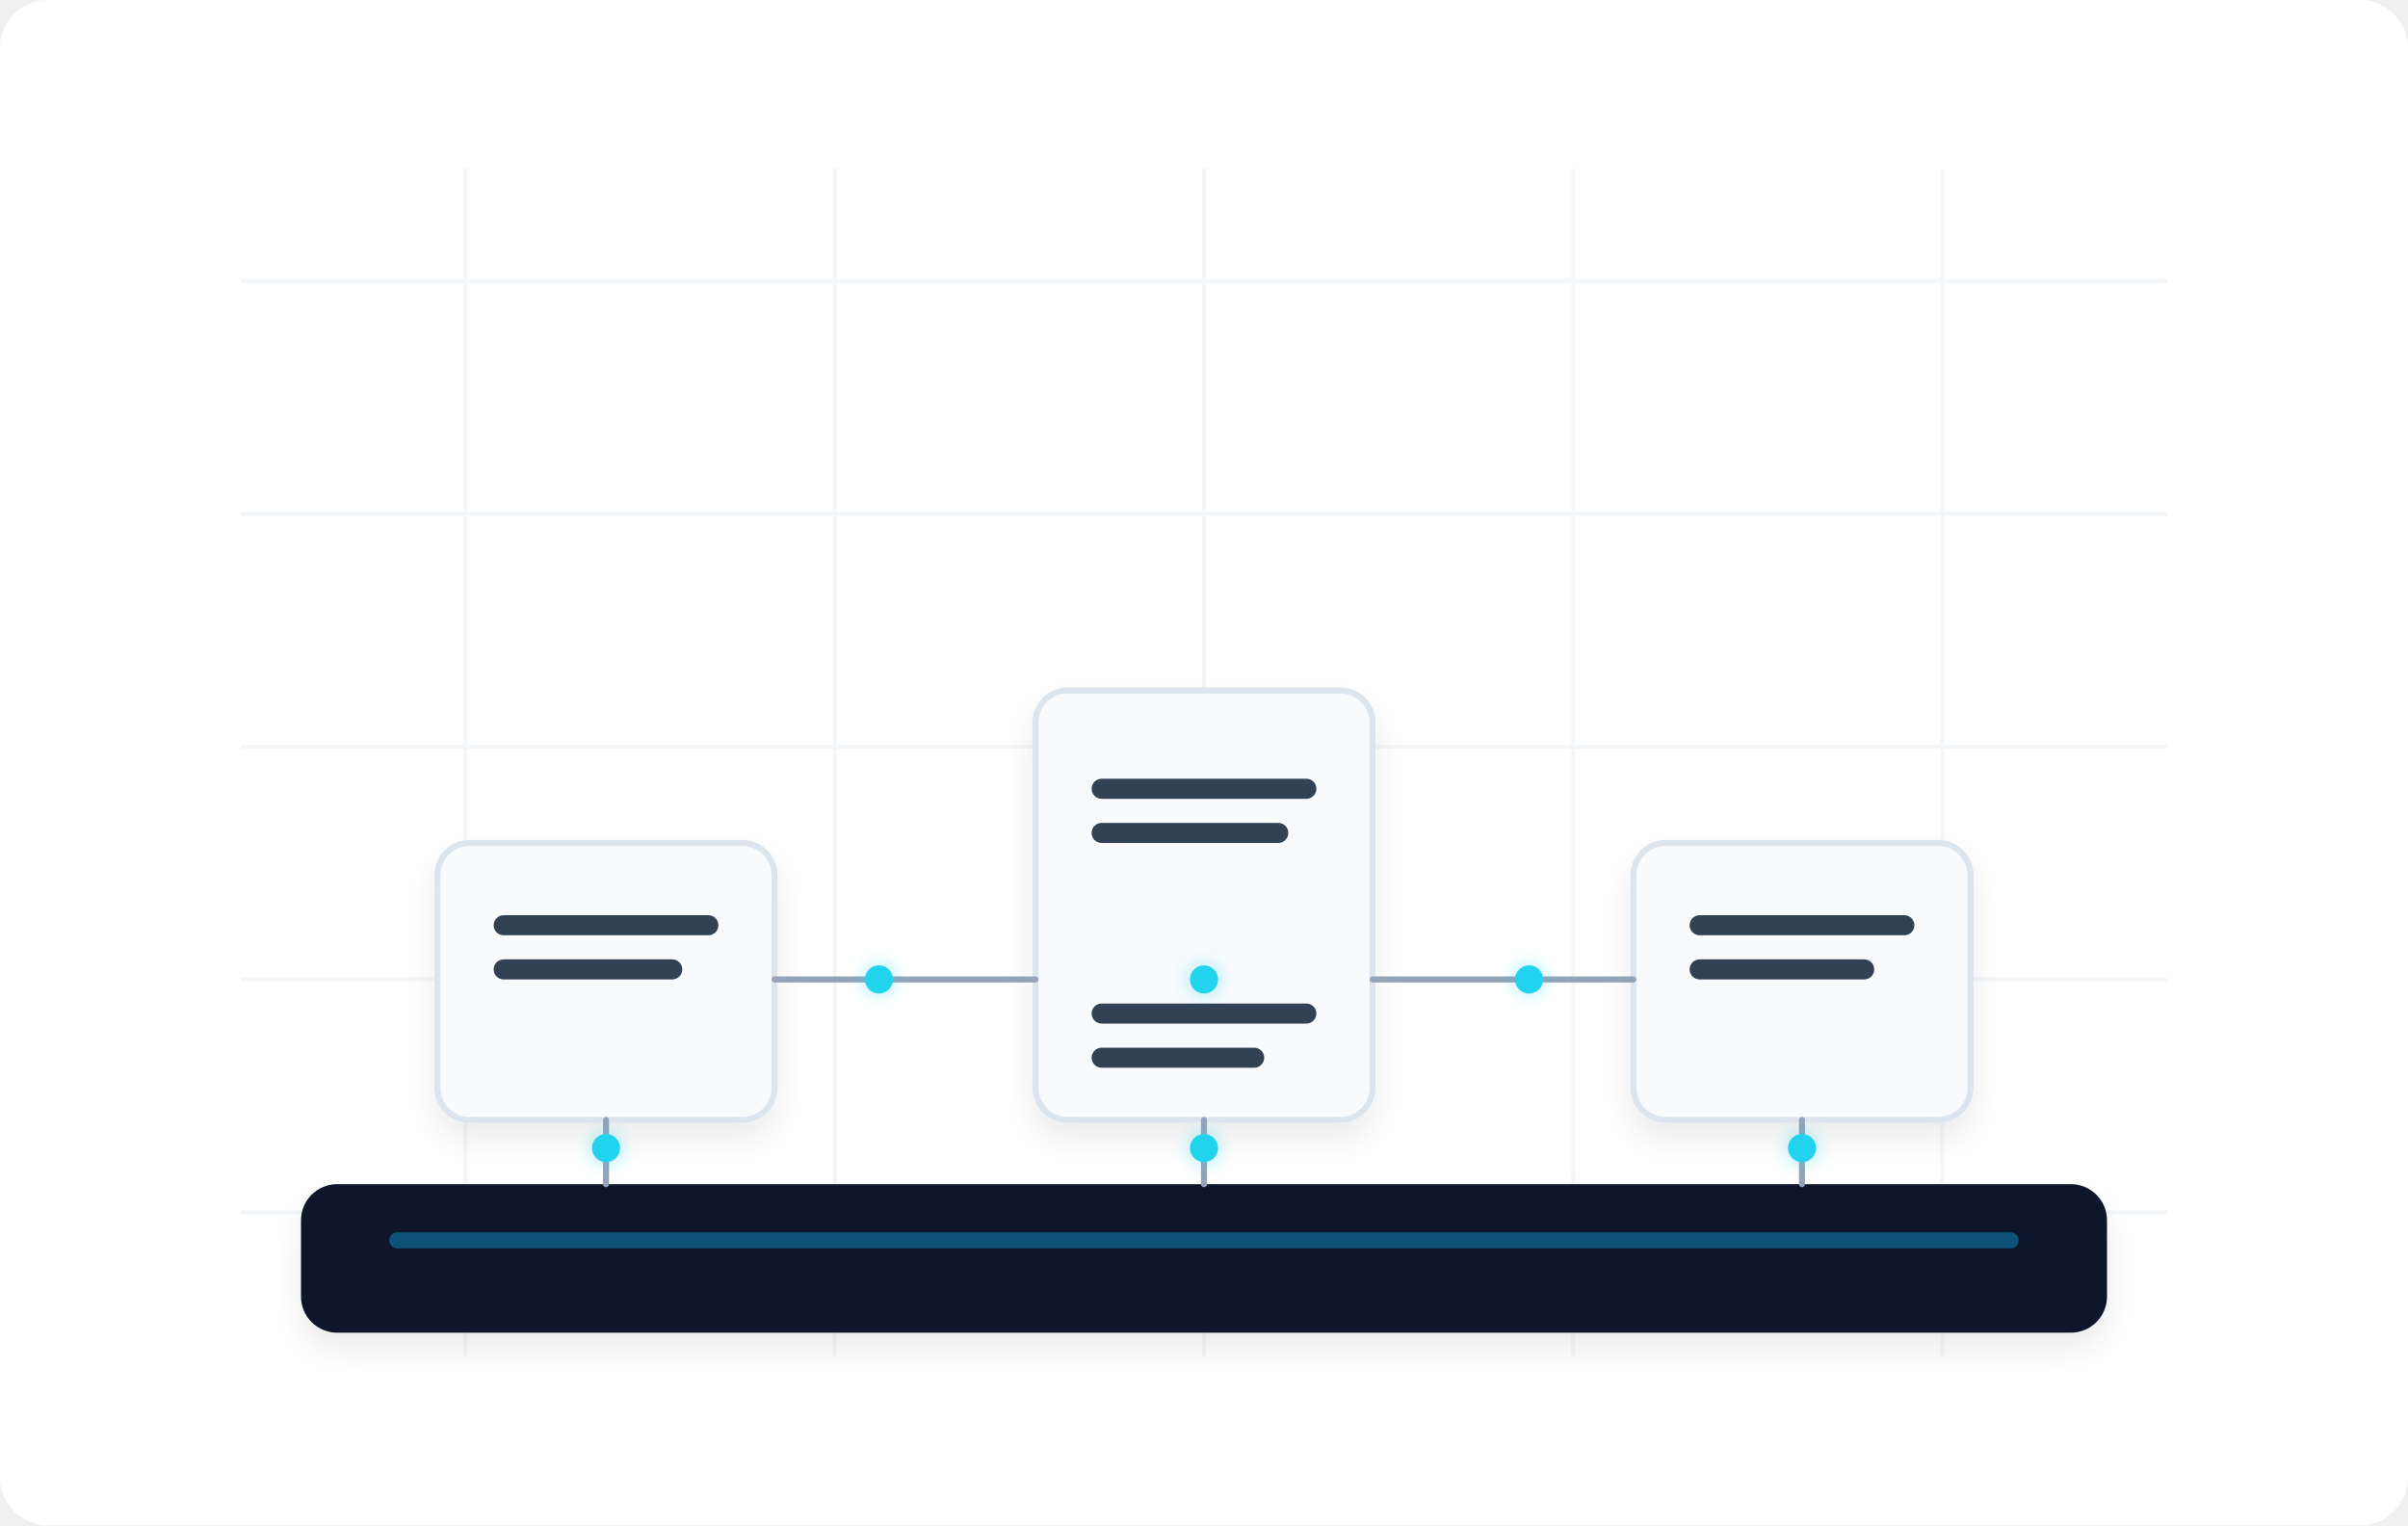
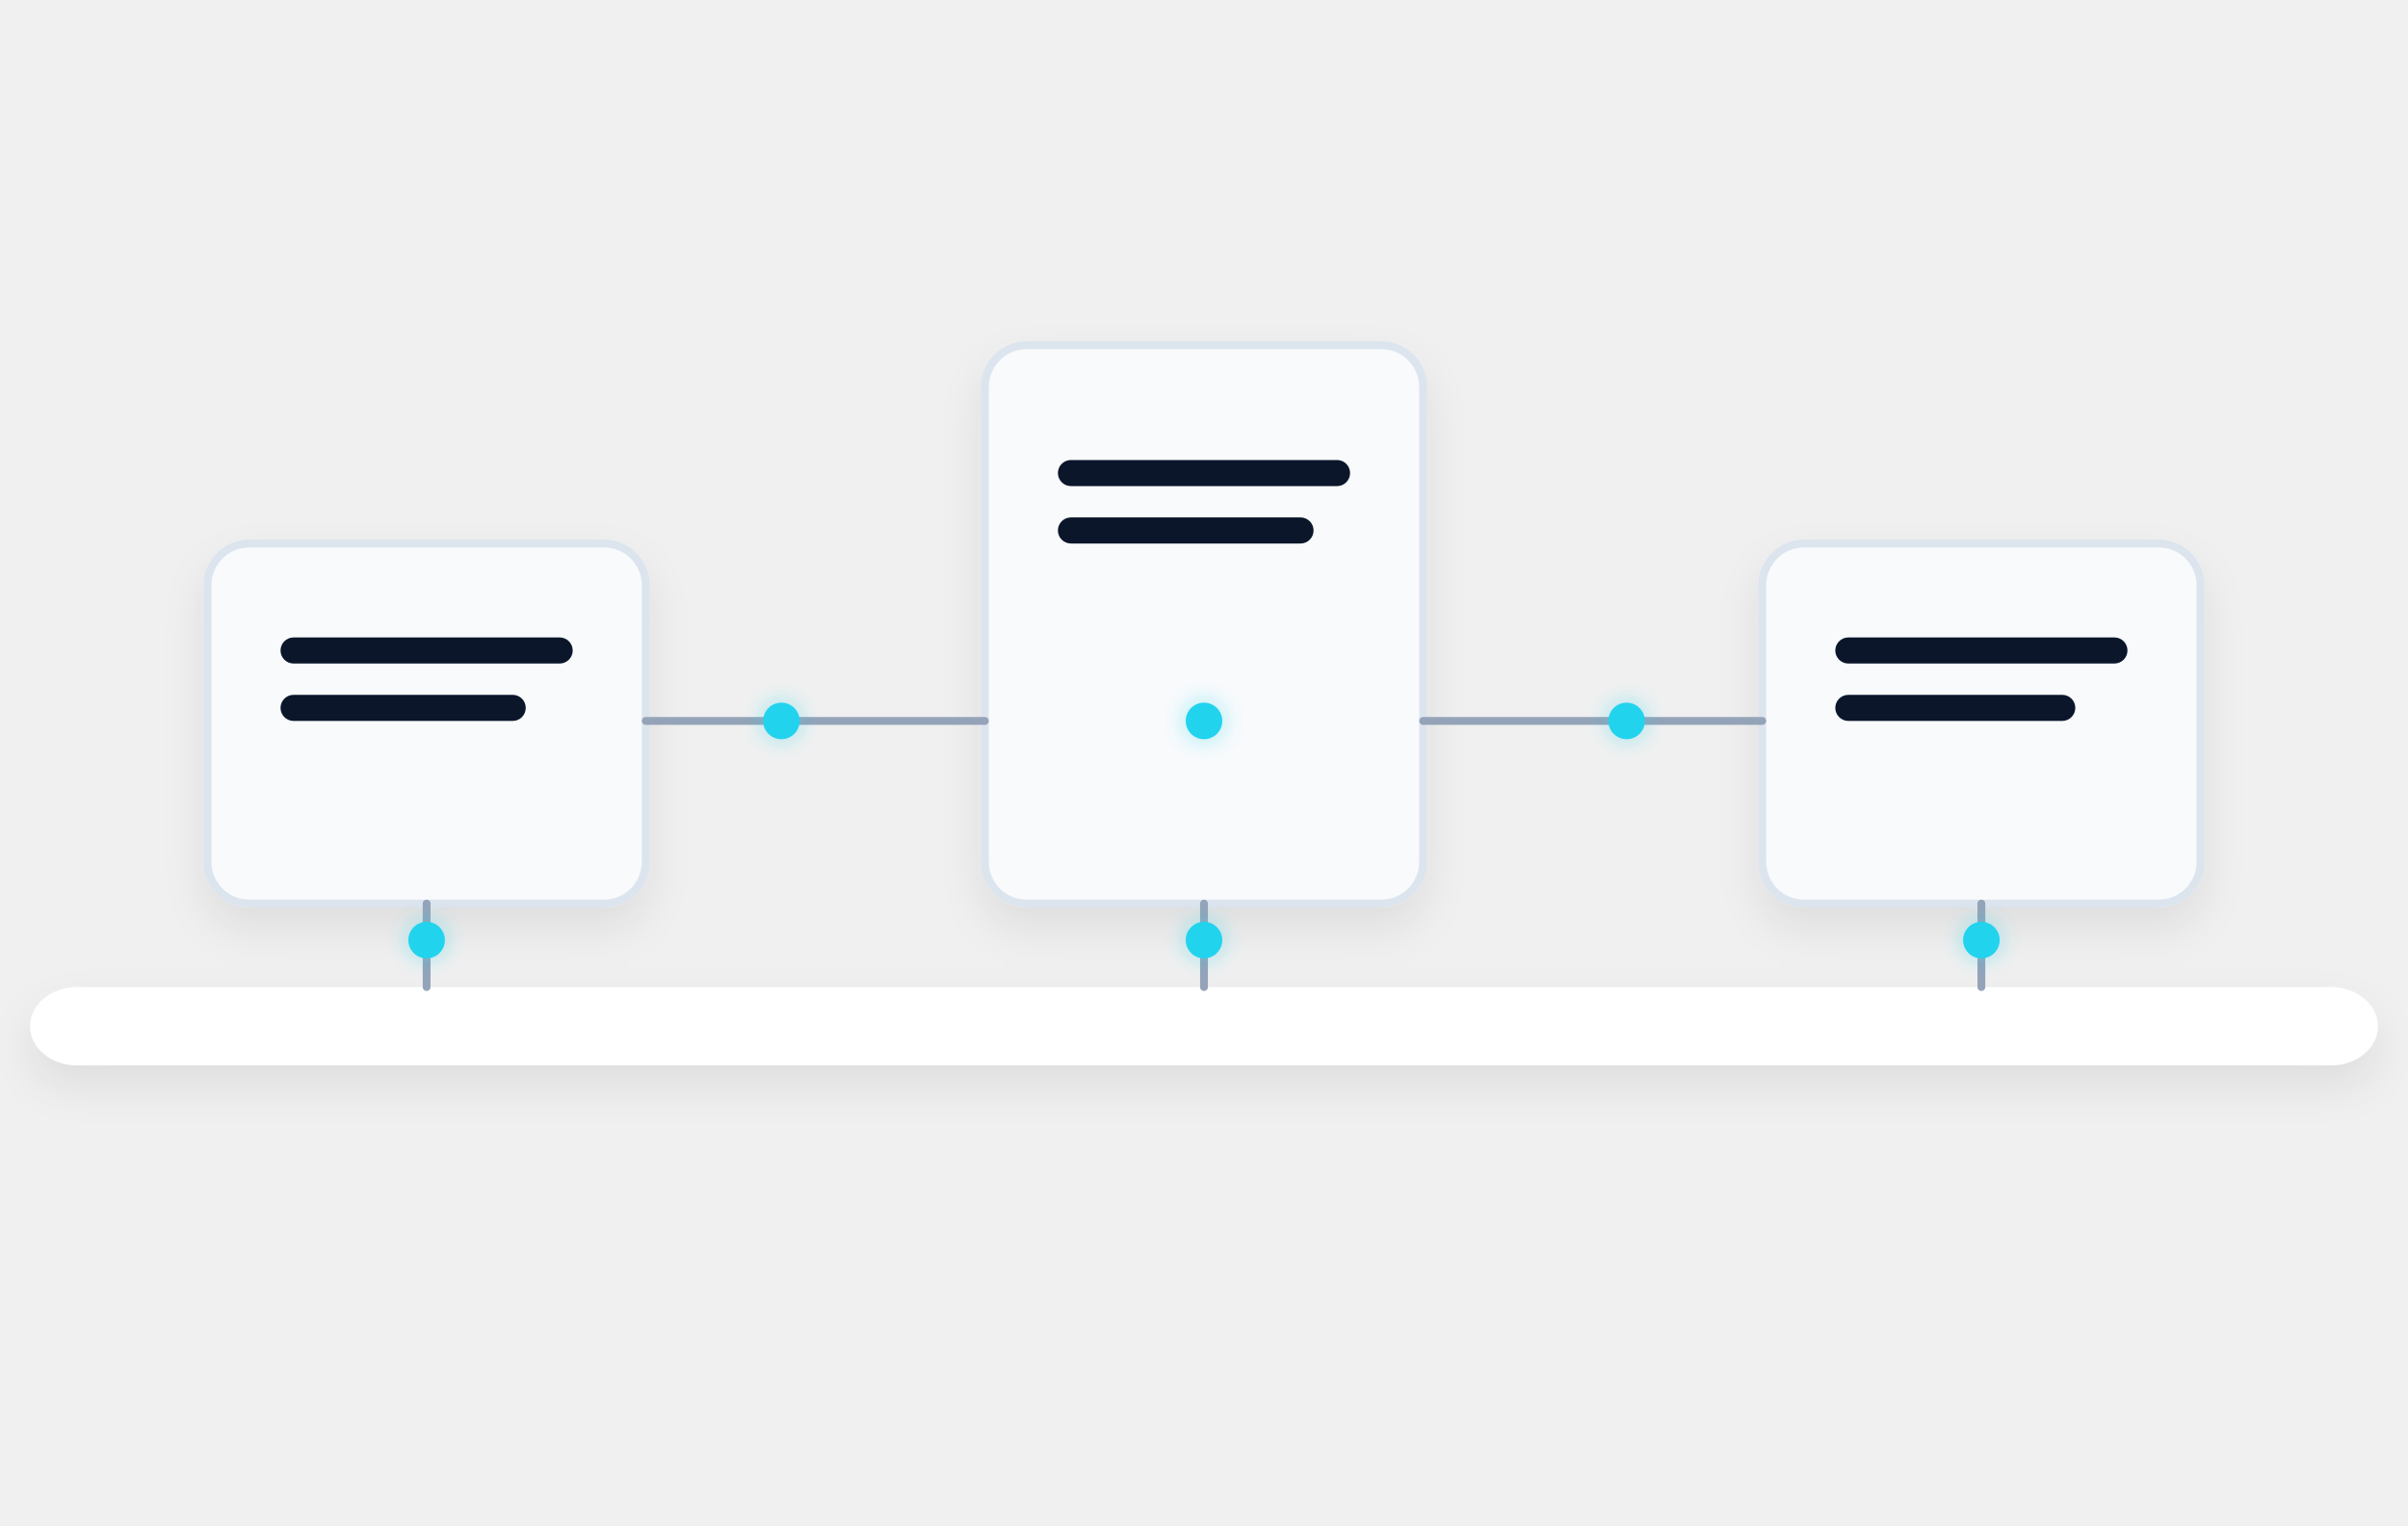
<svg xmlns="http://www.w3.org/2000/svg" width="1200" height="760" viewBox="0 0 1200 760">
  <defs>
    <filter id="baseShadow" x="-20%" y="-20%" width="140%" height="140%">
-       <feDropShadow dx="0" dy="8" stdDeviation="8" flood-color="#0f172a" flood-opacity="0.08" />
+       <feDropShadow dx="0" dy="8" stdDeviation="8" flood-color="#0B162B" flood-opacity="0.08" />
    </filter>
    <filter id="flowGlow" x="-50%" y="-50%" width="200%" height="200%">
      <feDropShadow dx="0" dy="0" stdDeviation="4" flood-color="#22d3ee" flood-opacity="0.45" />
    </filter>
  </defs>
-   <rect width="1200" height="760" rx="24" fill="#ffffff" />
-   <g opacity="0.28" stroke="#d9e1ea" stroke-width="2">
-     <path d="M120 140H1080" />
-     <path d="M120 256H1080" />
-     <path d="M120 372H1080" />
-     <path d="M120 488H1080" />
-     <path d="M120 604H1080" />
-     <path d="M232 84V676" />
-     <path d="M416 84V676" />
-     <path d="M600 84V676" />
-     <path d="M784 84V676" />
-     <path d="M968 84V676" />
-   </g>
-   <g filter="url(#baseShadow)">
-     <rect x="150" y="590" width="900" height="74" rx="18" fill="#0f172a" />
-     <rect x="218" y="420" width="168" height="138" rx="16" fill="#f8fafc" stroke="#dce4ee" stroke-width="3" />
-     <rect x="516" y="344" width="168" height="214" rx="16" fill="#f8fafc" stroke="#dce4ee" stroke-width="3" />
-     <rect x="814" y="420" width="168" height="138" rx="16" fill="#f8fafc" stroke="#dce4ee" stroke-width="3" />
-   </g>
-   <g fill="#334155">
-     <rect x="246" y="456" width="112" height="10" rx="5" />
-     <rect x="246" y="478" width="94" height="10" rx="5" />
-     <rect x="544" y="388" width="112" height="10" rx="5" />
-     <rect x="544" y="410" width="98" height="10" rx="5" />
-     <rect x="544" y="500" width="112" height="10" rx="5" />
-     <rect x="544" y="522" width="86" height="10" rx="5" />
-     <rect x="842" y="456" width="112" height="10" rx="5" />
-     <rect x="842" y="478" width="92" height="10" rx="5" />
-   </g>
-   <g stroke="#94a3b8" stroke-width="3" fill="none" stroke-linecap="round">
-     <path d="M386 488H516" />
-     <path d="M684 488H814" />
-     <path d="M302 558V590" />
-     <path d="M600 558V590" />
-     <path d="M898 558V590" />
-   </g>
-   <g fill="#22d3ee" filter="url(#flowGlow)">
-     <circle cx="438" cy="488" r="7" />
-     <circle cx="600" cy="488" r="7" />
-     <circle cx="762" cy="488" r="7" />
-     <circle cx="302" cy="572" r="7" />
-     <circle cx="600" cy="572" r="7" />
-     <circle cx="898" cy="572" r="7" />
-   </g>
-   <g fill="#0ea5e9" opacity="0.42">
-     <rect x="194" y="614" width="812" height="8" rx="4" />
+   <rect width="1200" height="760" rx="24" fill="transparent" />
+   <g transform="translate(0 -124)">
+     <g transform="translate(600 504) scale(1.3) translate(-600 -504)">
+       <g filter="url(#baseShadow)">
+         <rect x="150" y="590" width="900" height="30" rx="18" fill="#ffffff" />
+         <rect x="218" y="420" width="168" height="138" rx="16" fill="#f8fafc" stroke="#dce4ee" stroke-width="3" />
+         <rect x="516" y="344" width="168" height="214" rx="16" fill="#f8fafc" stroke="#dce4ee" stroke-width="3" />
+         <rect x="814" y="420" width="168" height="138" rx="16" fill="#f8fafc" stroke="#dce4ee" stroke-width="3" />
+       </g>
+       <g fill="#0B162B">
+         <rect x="246" y="456" width="112" height="10" rx="5" />
+         <rect x="246" y="478" width="94" height="10" rx="5" />
+         <rect x="544" y="388" width="112" height="10" rx="5" />
+         <rect x="544" y="410" width="98" height="10" rx="5" />
+         <rect x="842" y="456" width="112" height="10" rx="5" />
+         <rect x="842" y="478" width="92" height="10" rx="5" />
+       </g>
+       <g stroke="#94a3b8" stroke-width="3" fill="none" stroke-linecap="round">
+         <path d="M386 488H516" />
+         <path d="M684 488H814" />
+         <path d="M302 558V590" />
+         <path d="M600 558V590" />
+         <path d="M898 558V590" />
+       </g>
+       <g fill="#22d3ee" filter="url(#flowGlow)">
+         <circle cx="438" cy="488" r="7" />
+         <circle cx="600" cy="488" r="7" />
+         <circle cx="762" cy="488" r="7" />
+         <circle cx="302" cy="572" r="7" />
+         <circle cx="600" cy="572" r="7" />
+         <circle cx="898" cy="572" r="7" />
+       </g>
+     </g>
  </g>
</svg>
